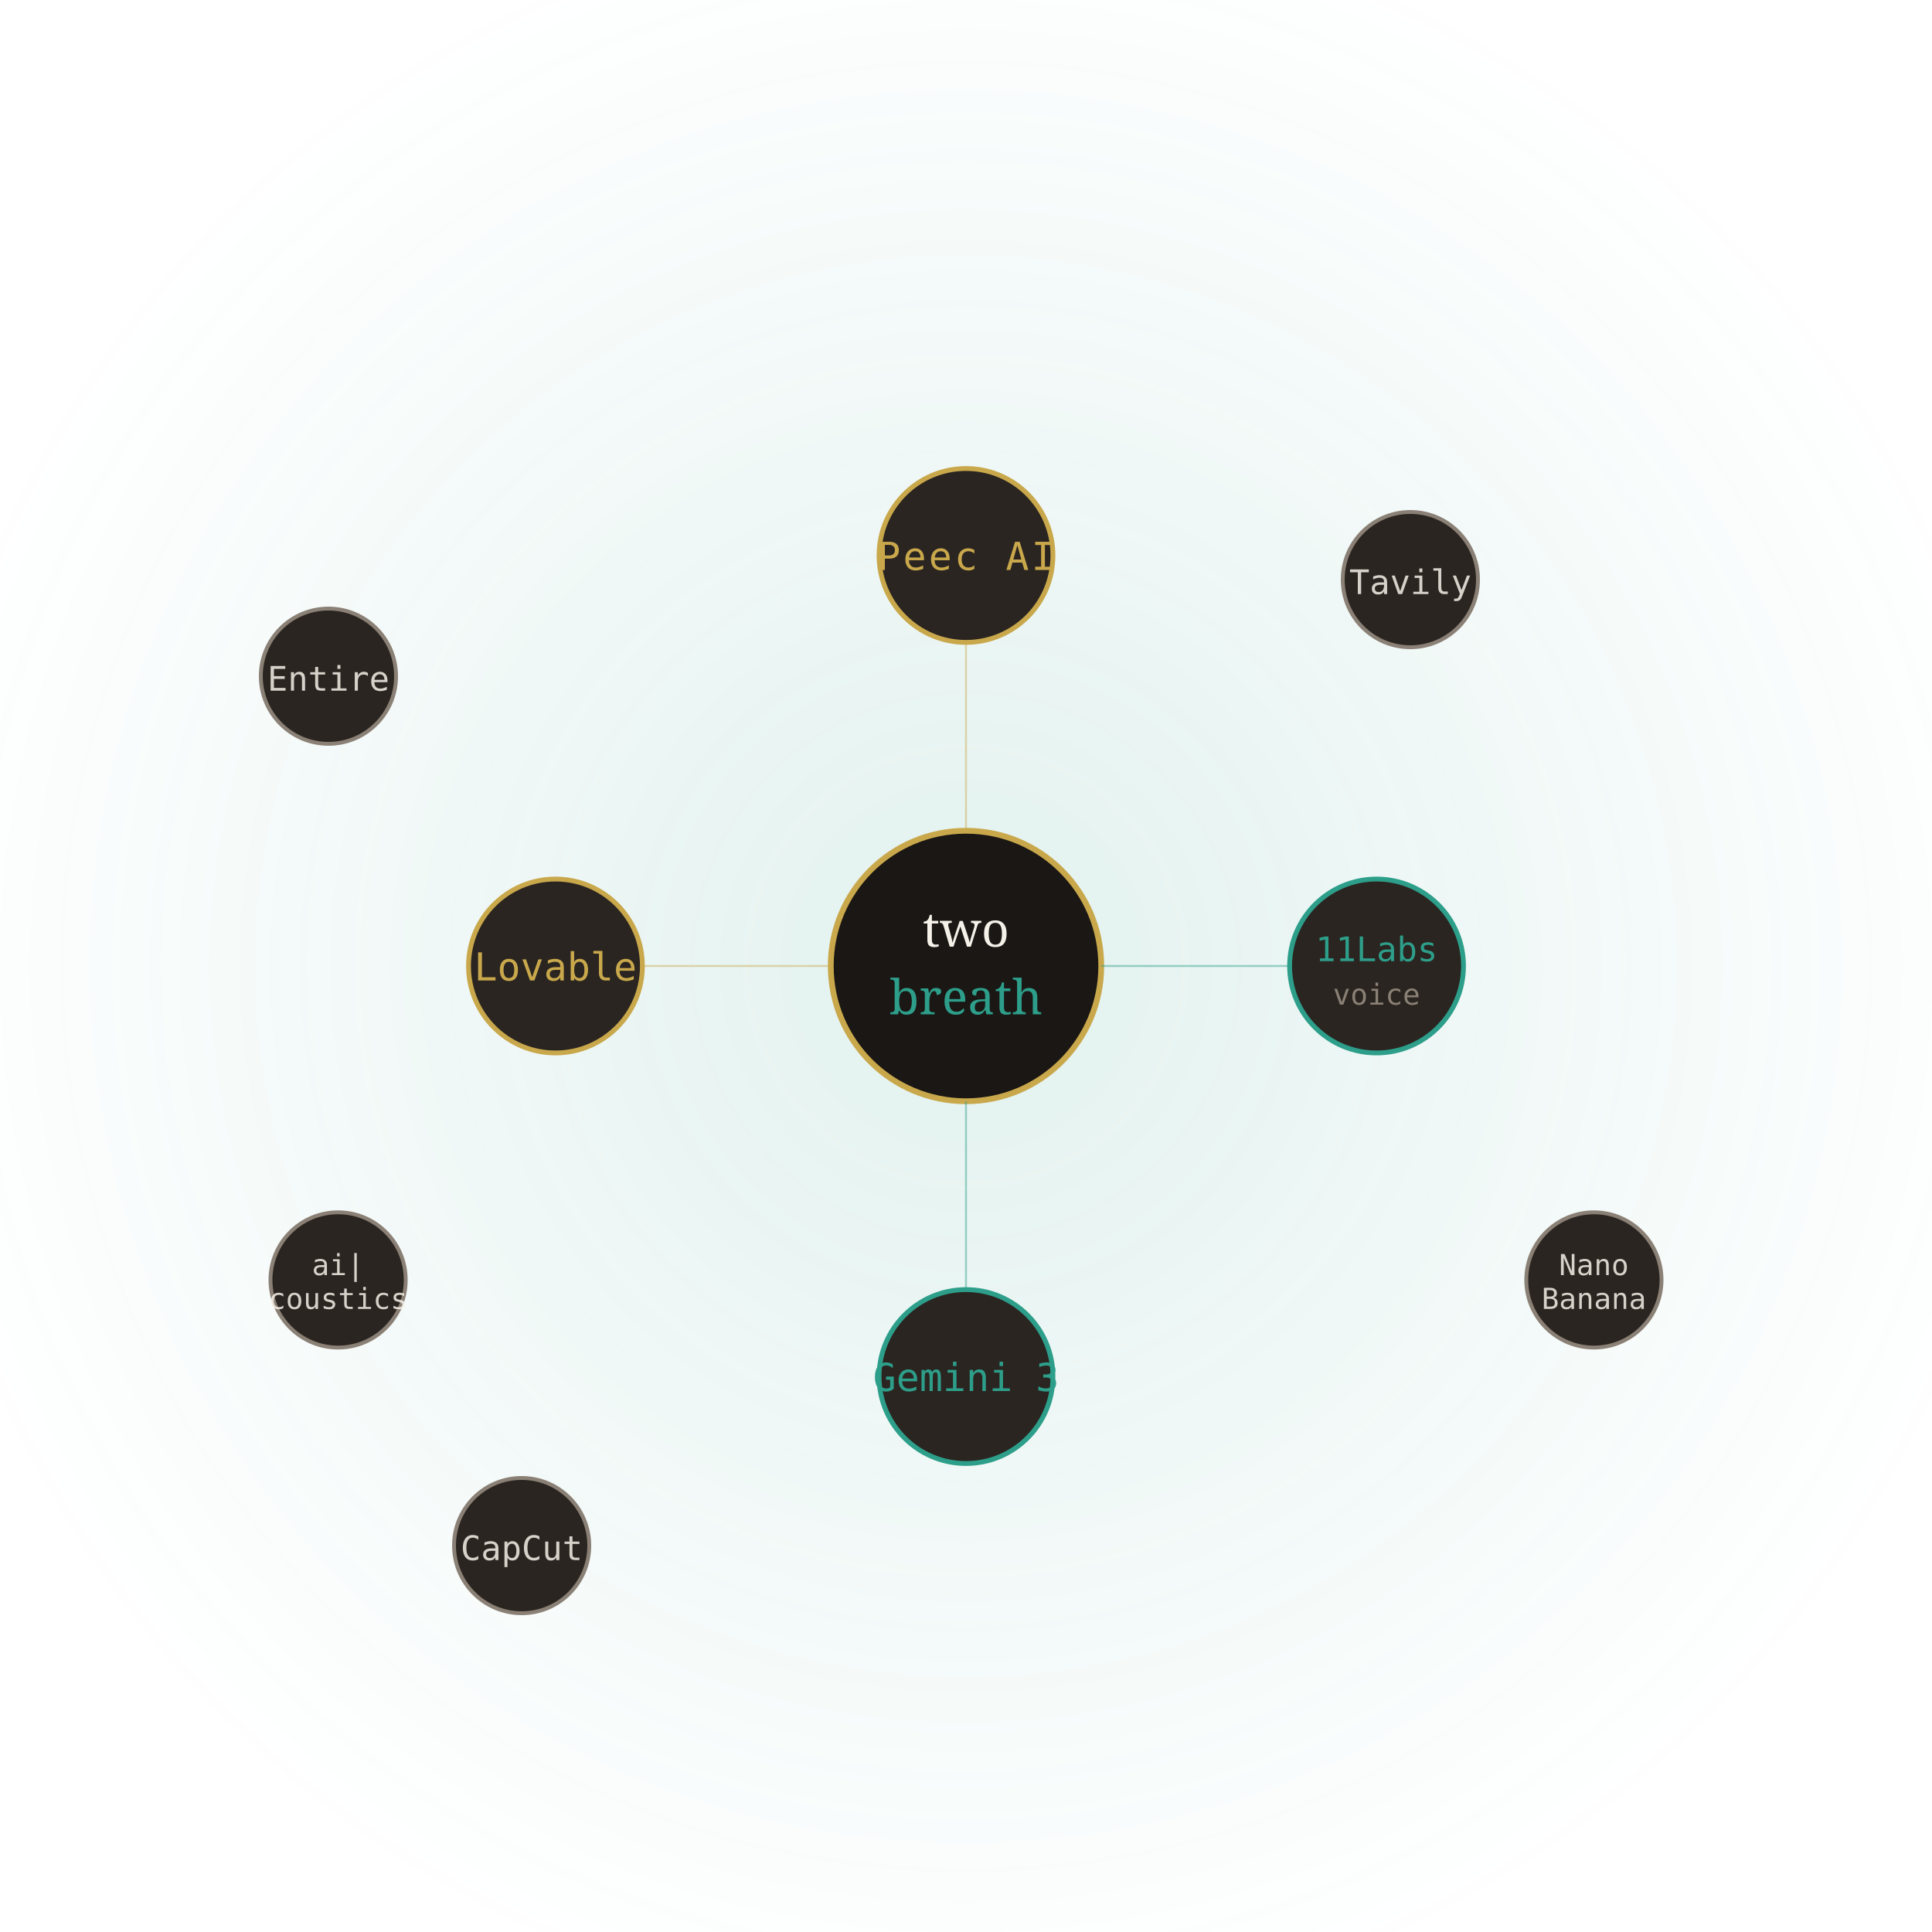
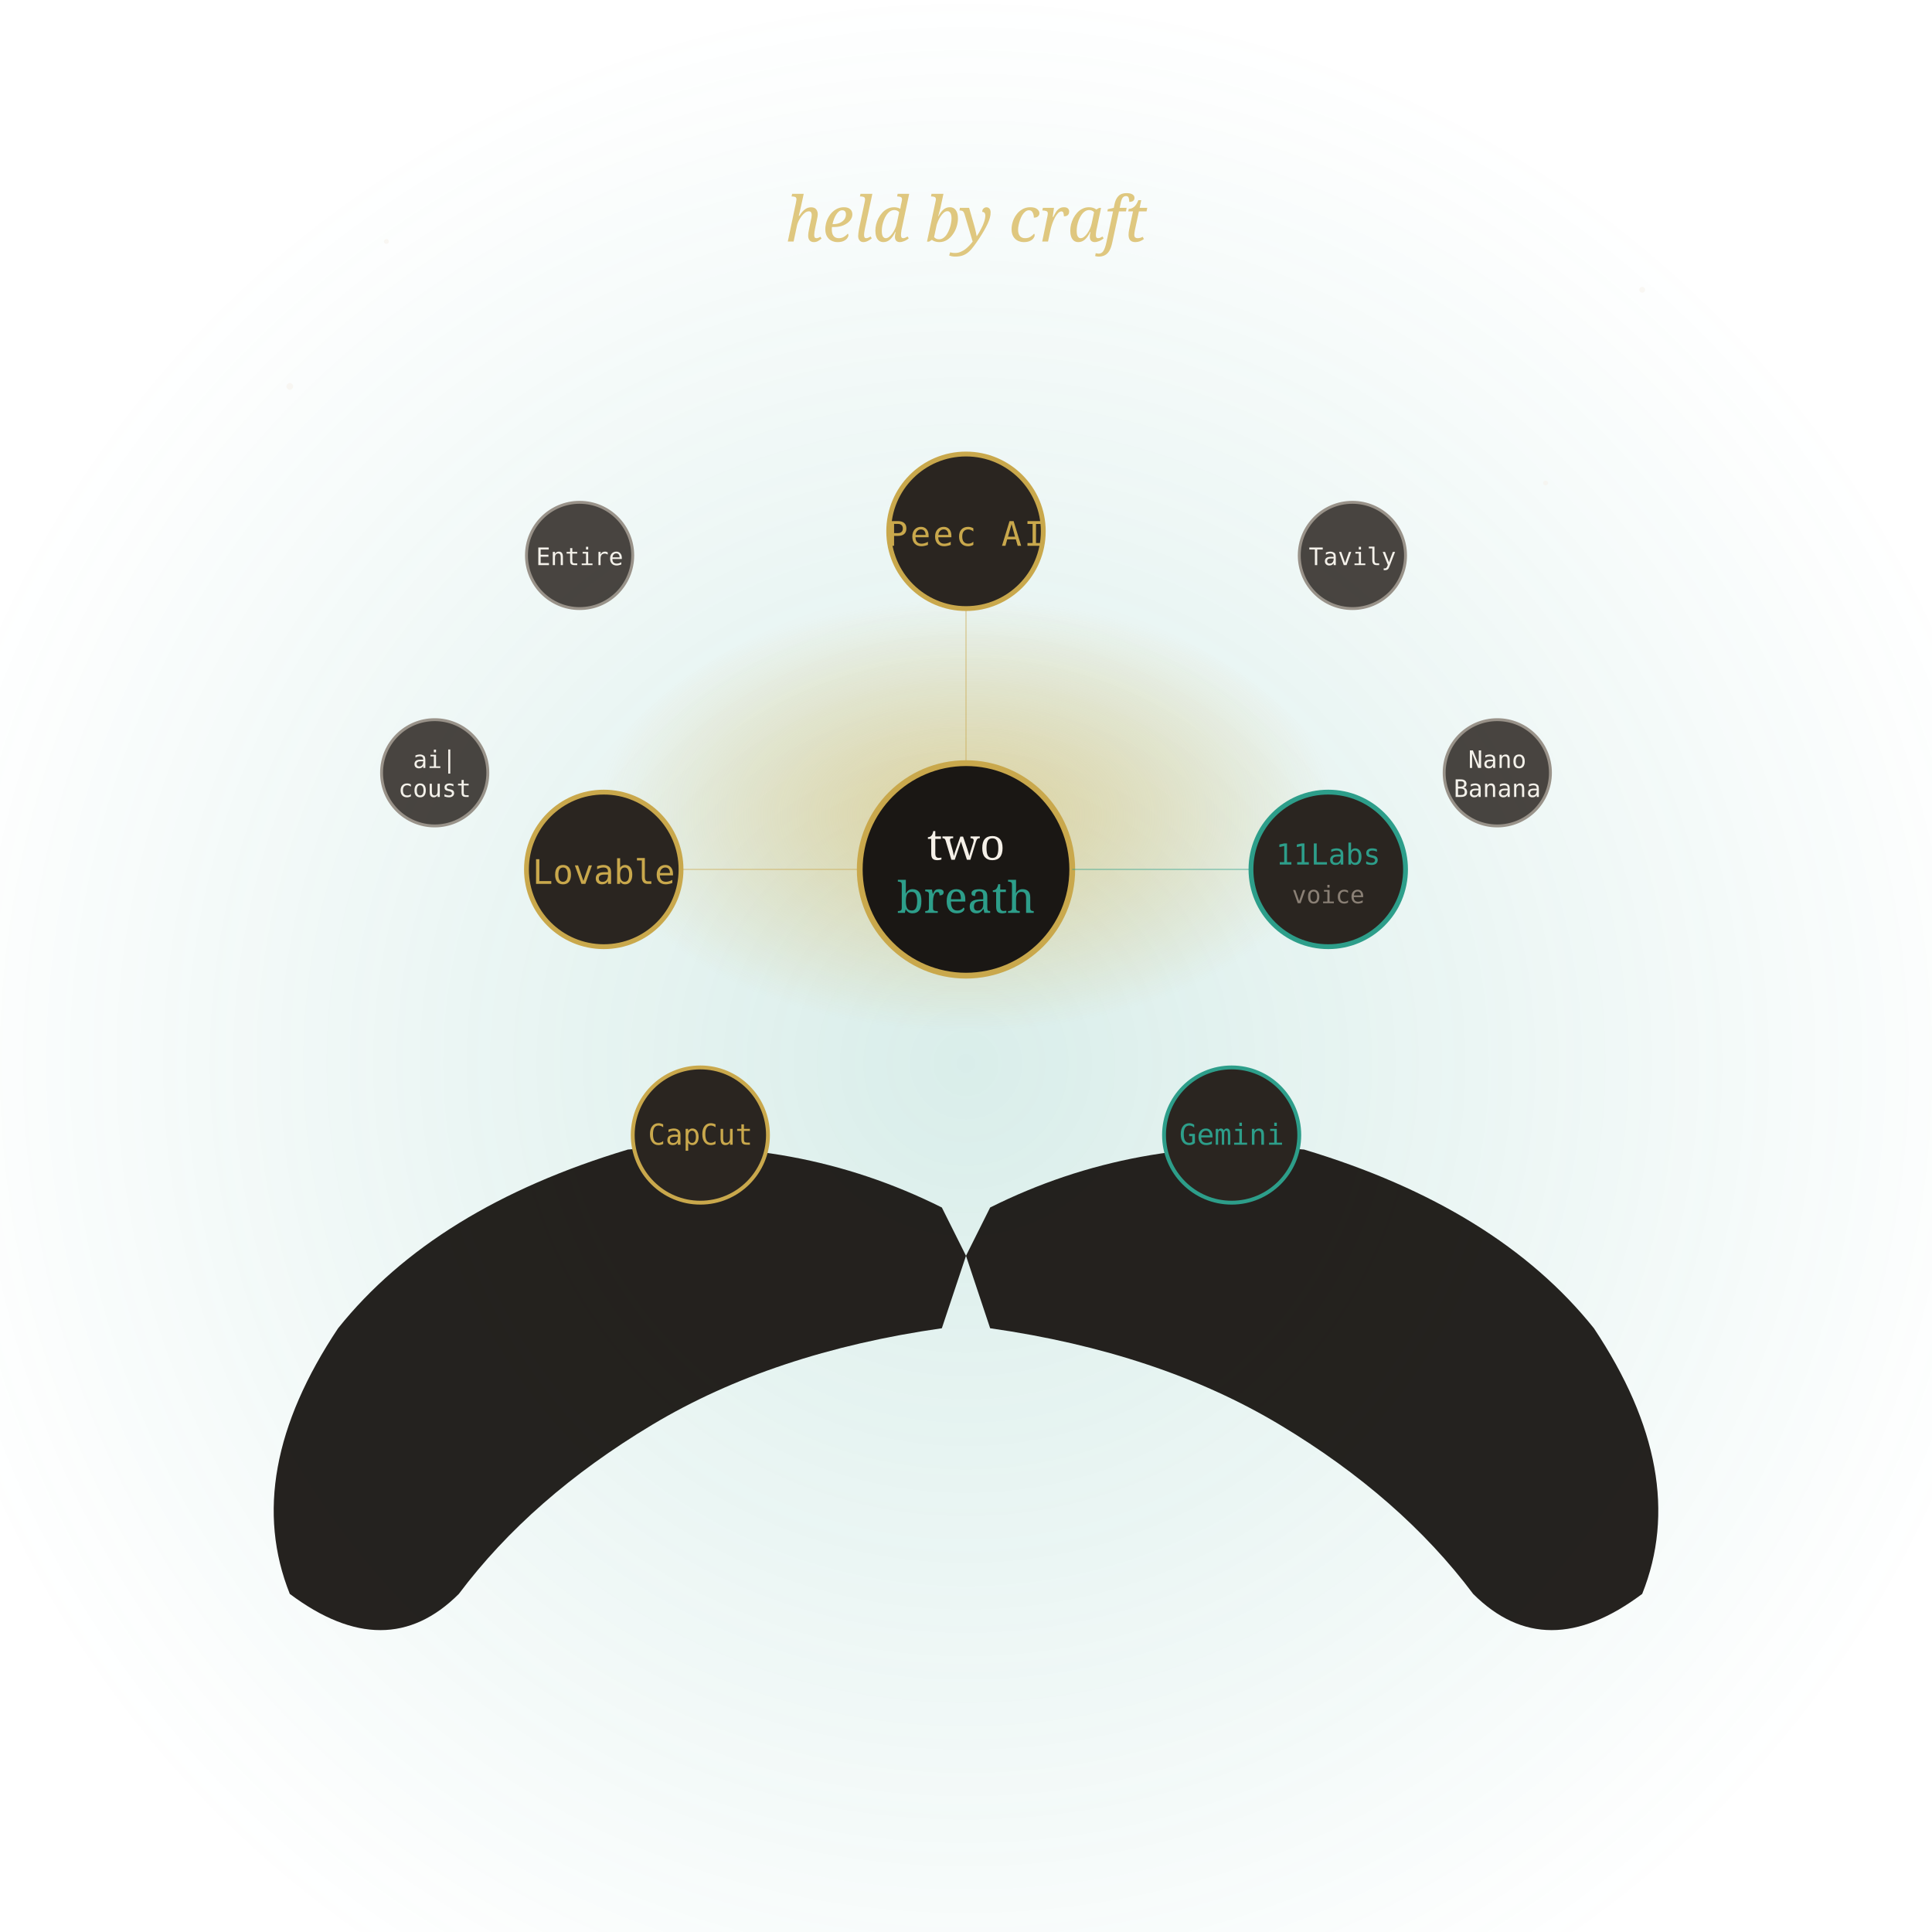
- <svg xmlns="http://www.w3.org/2000/svg" viewBox="0 0 400 400" role="img" aria-label="Production stack — orbiting tool nodes">
+ <svg xmlns="http://www.w3.org/2000/svg" viewBox="0 0 400 400" role="img" aria-label="A pair of hands cupping a constellation of production tools">
  <defs>
-     <radialGradient id="h5-bg" cx="50%" cy="50%" r="55%">
-       <stop offset="0%" stop-color="#2d9e8a" stop-opacity="0.14" />
+     <radialGradient id="hp5-bg" cx="50%" cy="55%" r="55%">
+       <stop offset="0%" stop-color="#2d9e8a" stop-opacity="0.18" />
      <stop offset="100%" stop-color="#2d9e8a" stop-opacity="0" />
    </radialGradient>
+     <radialGradient id="hp5-glow" cx="50%" cy="42%" r="32%">
+       <stop offset="0%" stop-color="#dabe6a" stop-opacity="0.6" />
+       <stop offset="100%" stop-color="#c9a84c" stop-opacity="0" />
+     </radialGradient>
  </defs>
-   <rect width="400" height="400" fill="url(#h5-bg)" />
-   <circle cx="200" cy="200" r="130" fill="none" stroke="#f5f0e8" stroke-width="0.4" opacity="0.15" stroke-dasharray="3 6" />
-   <circle cx="200" cy="200" r="85" fill="none" stroke="#f5f0e8" stroke-width="0.4" opacity="0.2" stroke-dasharray="3 6" />
-   <circle cx="200" cy="200" r="45" fill="none" stroke="#f5f0e8" stroke-width="0.4" opacity="0.25" />
-   <circle cx="200" cy="200" r="28" fill="#1a1714" stroke="#c9a84c" stroke-width="1.2" />
-   <text x="200" y="196" font-family="'Playfair Display',serif" font-size="10" fill="#f5f0e8" text-anchor="middle">two</text>
-   <text x="200" y="210" font-family="'Playfair Display',serif" font-size="10" fill="#2d9e8a" text-anchor="middle">breath</text>
-   <g transform="translate(200,115)">
-     <circle r="18" fill="#2a2520" stroke="#c9a84c" stroke-width="1" />
-     <text y="3" font-family="'JetBrains Mono',monospace" font-size="8" fill="#c9a84c" text-anchor="middle" letter-spacing="0.5">Peec AI</text>
+   <rect width="400" height="400" fill="url(#hp5-bg)" />
+   <g fill="#1a1714" opacity="0.95">
+     <path d="M 60,330 Q 50,305 70,275 Q 90,250 130,238 Q 165,235 195,250 L 200,260 L 195,275 Q 160,280 135,295 Q 110,310 95,330 Q 80,345 60,330 Z" />
+     <path d="M 340,330 Q 350,305 330,275 Q 310,250 270,238 Q 235,235 205,250 L 200,260 L 205,275 Q 240,280 265,295 Q 290,310 305,330 Q 320,345 340,330 Z" />
  </g>
-   <g transform="translate(285,200)">
-     <circle r="18" fill="#2a2520" stroke="#2d9e8a" stroke-width="1" />
-     <text y="-1" font-family="'JetBrains Mono',monospace" font-size="7" fill="#2d9e8a" text-anchor="middle">11Labs</text>
-     <text y="8" font-family="'JetBrains Mono',monospace" font-size="6" fill="#8a8075" text-anchor="middle">voice</text>
+   <ellipse cx="200" cy="180" rx="120" ry="70" fill="url(#hp5-glow)" />
+   <g transform="translate(200,180)">
+     <circle r="22" fill="#1a1714" stroke="#c9a84c" stroke-width="1.2" />
+     <text y="-2" font-family="'Playfair Display',serif" font-size="9" fill="#f5f0e8" text-anchor="middle">two</text>
+     <text y="9" font-family="'Playfair Display',serif" font-size="9" fill="#2d9e8a" text-anchor="middle">breath</text>
  </g>
-   <g transform="translate(200,285)">
-     <circle r="18" fill="#2a2520" stroke="#2d9e8a" stroke-width="1" />
-     <text y="3" font-family="'JetBrains Mono',monospace" font-size="8" fill="#2d9e8a" text-anchor="middle">Gemini 3</text>
+   <g transform="translate(200,110)">
+     <circle r="16" fill="#2a2520" stroke="#c9a84c" stroke-width="1" />
+     <text y="3" font-family="'JetBrains Mono',monospace" font-size="7" fill="#c9a84c" text-anchor="middle" letter-spacing="0.5">Peec AI</text>
  </g>
-   <g transform="translate(115,200)">
-     <circle r="18" fill="#2a2520" stroke="#c9a84c" stroke-width="1" />
-     <text y="3" font-family="'JetBrains Mono',monospace" font-size="8" fill="#c9a84c" text-anchor="middle">Lovable</text>
+   <g transform="translate(275,180)">
+     <circle r="16" fill="#2a2520" stroke="#2d9e8a" stroke-width="1" />
+     <text y="-1" font-family="'JetBrains Mono',monospace" font-size="6" fill="#2d9e8a" text-anchor="middle">11Labs</text>
+     <text y="7" font-family="'JetBrains Mono',monospace" font-size="5" fill="#8a8075" text-anchor="middle">voice</text>
  </g>
-   <g transform="translate(292,120)">
-     <circle r="14" fill="#2a2520" stroke="#8a8075" stroke-width="0.8" />
-     <text y="3" font-family="'JetBrains Mono',monospace" font-size="7" fill="#f5f0e8" text-anchor="middle" opacity="0.85">Tavily</text>
+   <g transform="translate(255,235)">
+     <circle r="14" fill="#2a2520" stroke="#2d9e8a" stroke-width="0.8" />
+     <text y="2" font-family="'JetBrains Mono',monospace" font-size="6" fill="#2d9e8a" text-anchor="middle">Gemini</text>
  </g>
-   <g transform="translate(330,265)">
-     <circle r="14" fill="#2a2520" stroke="#8a8075" stroke-width="0.8" />
-     <text y="-1" font-family="'JetBrains Mono',monospace" font-size="6" fill="#f5f0e8" text-anchor="middle" opacity="0.85">Nano</text>
-     <text y="6" font-family="'JetBrains Mono',monospace" font-size="6" fill="#f5f0e8" text-anchor="middle" opacity="0.85">Banana</text>
+   <g transform="translate(125,180)">
+     <circle r="16" fill="#2a2520" stroke="#c9a84c" stroke-width="1" />
+     <text y="3" font-family="'JetBrains Mono',monospace" font-size="7" fill="#c9a84c" text-anchor="middle">Lovable</text>
  </g>
-   <g transform="translate(108,320)">
-     <circle r="14" fill="#2a2520" stroke="#8a8075" stroke-width="0.8" />
-     <text y="3" font-family="'JetBrains Mono',monospace" font-size="7" fill="#f5f0e8" text-anchor="middle" opacity="0.85">CapCut</text>
+   <g transform="translate(145,235)">
+     <circle r="14" fill="#2a2520" stroke="#c9a84c" stroke-width="0.8" />
+     <text y="2" font-family="'JetBrains Mono',monospace" font-size="6" fill="#c9a84c" text-anchor="middle">CapCut</text>
  </g>
-   <g transform="translate(70,265)">
-     <circle r="14" fill="#2a2520" stroke="#8a8075" stroke-width="0.8" />
-     <text y="-1" font-family="'JetBrains Mono',monospace" font-size="6" fill="#f5f0e8" text-anchor="middle" opacity="0.85">ai|</text>
-     <text y="6" font-family="'JetBrains Mono',monospace" font-size="6" fill="#f5f0e8" text-anchor="middle" opacity="0.85">coustics</text>
+   <g opacity="0.85">
+     <g transform="translate(280,115)">
+       <circle r="11" fill="#2a2520" stroke="#8a8075" stroke-width="0.6" />
+       <text y="2" font-family="'JetBrains Mono',monospace" font-size="5" fill="#f5f0e8" text-anchor="middle">Tavily</text>
+     </g>
+     <g transform="translate(120,115)">
+       <circle r="11" fill="#2a2520" stroke="#8a8075" stroke-width="0.6" />
+       <text y="2" font-family="'JetBrains Mono',monospace" font-size="5" fill="#f5f0e8" text-anchor="middle">Entire</text>
+     </g>
+     <g transform="translate(310,160)">
+       <circle r="11" fill="#2a2520" stroke="#8a8075" stroke-width="0.6" />
+       <text y="-1" font-family="'JetBrains Mono',monospace" font-size="5" fill="#f5f0e8" text-anchor="middle">Nano</text>
+       <text y="5" font-family="'JetBrains Mono',monospace" font-size="5" fill="#f5f0e8" text-anchor="middle">Banana</text>
+     </g>
+     <g transform="translate(90,160)">
+       <circle r="11" fill="#2a2520" stroke="#8a8075" stroke-width="0.6" />
+       <text y="-1" font-family="'JetBrains Mono',monospace" font-size="5" fill="#f5f0e8" text-anchor="middle">ai|</text>
+       <text y="5" font-family="'JetBrains Mono',monospace" font-size="5" fill="#f5f0e8" text-anchor="middle">coust</text>
+     </g>
  </g>
-   <g transform="translate(68,140)">
-     <circle r="14" fill="#2a2520" stroke="#8a8075" stroke-width="0.8" />
-     <text y="3" font-family="'JetBrains Mono',monospace" font-size="7" fill="#f5f0e8" text-anchor="middle" opacity="0.85">Entire</text>
+   <g stroke="#c9a84c" stroke-width="0.3" opacity="0.4">
+     <line x1="200" y1="158" x2="200" y2="126" />
  </g>
-   <g stroke="#c9a84c" stroke-width="0.4" opacity="0.45">
-     <line x1="200" y1="172" x2="200" y2="133" />
+   <g stroke="#2d9e8a" stroke-width="0.3" opacity="0.4">
+     <line x1="222" y1="180" x2="259" y2="180" />
  </g>
-   <g stroke="#2d9e8a" stroke-width="0.4" opacity="0.45">
-     <line x1="228" y1="200" x2="267" y2="200" />
-     <line x1="200" y1="228" x2="200" y2="267" />
+   <g stroke="#c9a84c" stroke-width="0.3" opacity="0.4">
+     <line x1="178" y1="180" x2="141" y2="180" />
  </g>
-   <g stroke="#c9a84c" stroke-width="0.4" opacity="0.45">
-     <line x1="172" y1="200" x2="133" y2="200" />
+   <g fill="#f5f0e8" opacity="0.5">
+     <circle cx="60" cy="80" r="0.7" />
+     <circle cx="340" cy="60" r="0.6" />
+     <circle cx="80" cy="50" r="0.5" />
+     <circle cx="320" cy="100" r="0.5" />
  </g>
+   <text x="200" y="50" font-family="'Playfair Display',serif" font-style="italic" font-size="13" fill="#dabe6a" text-anchor="middle" opacity="0.85">held by craft</text>
</svg>
